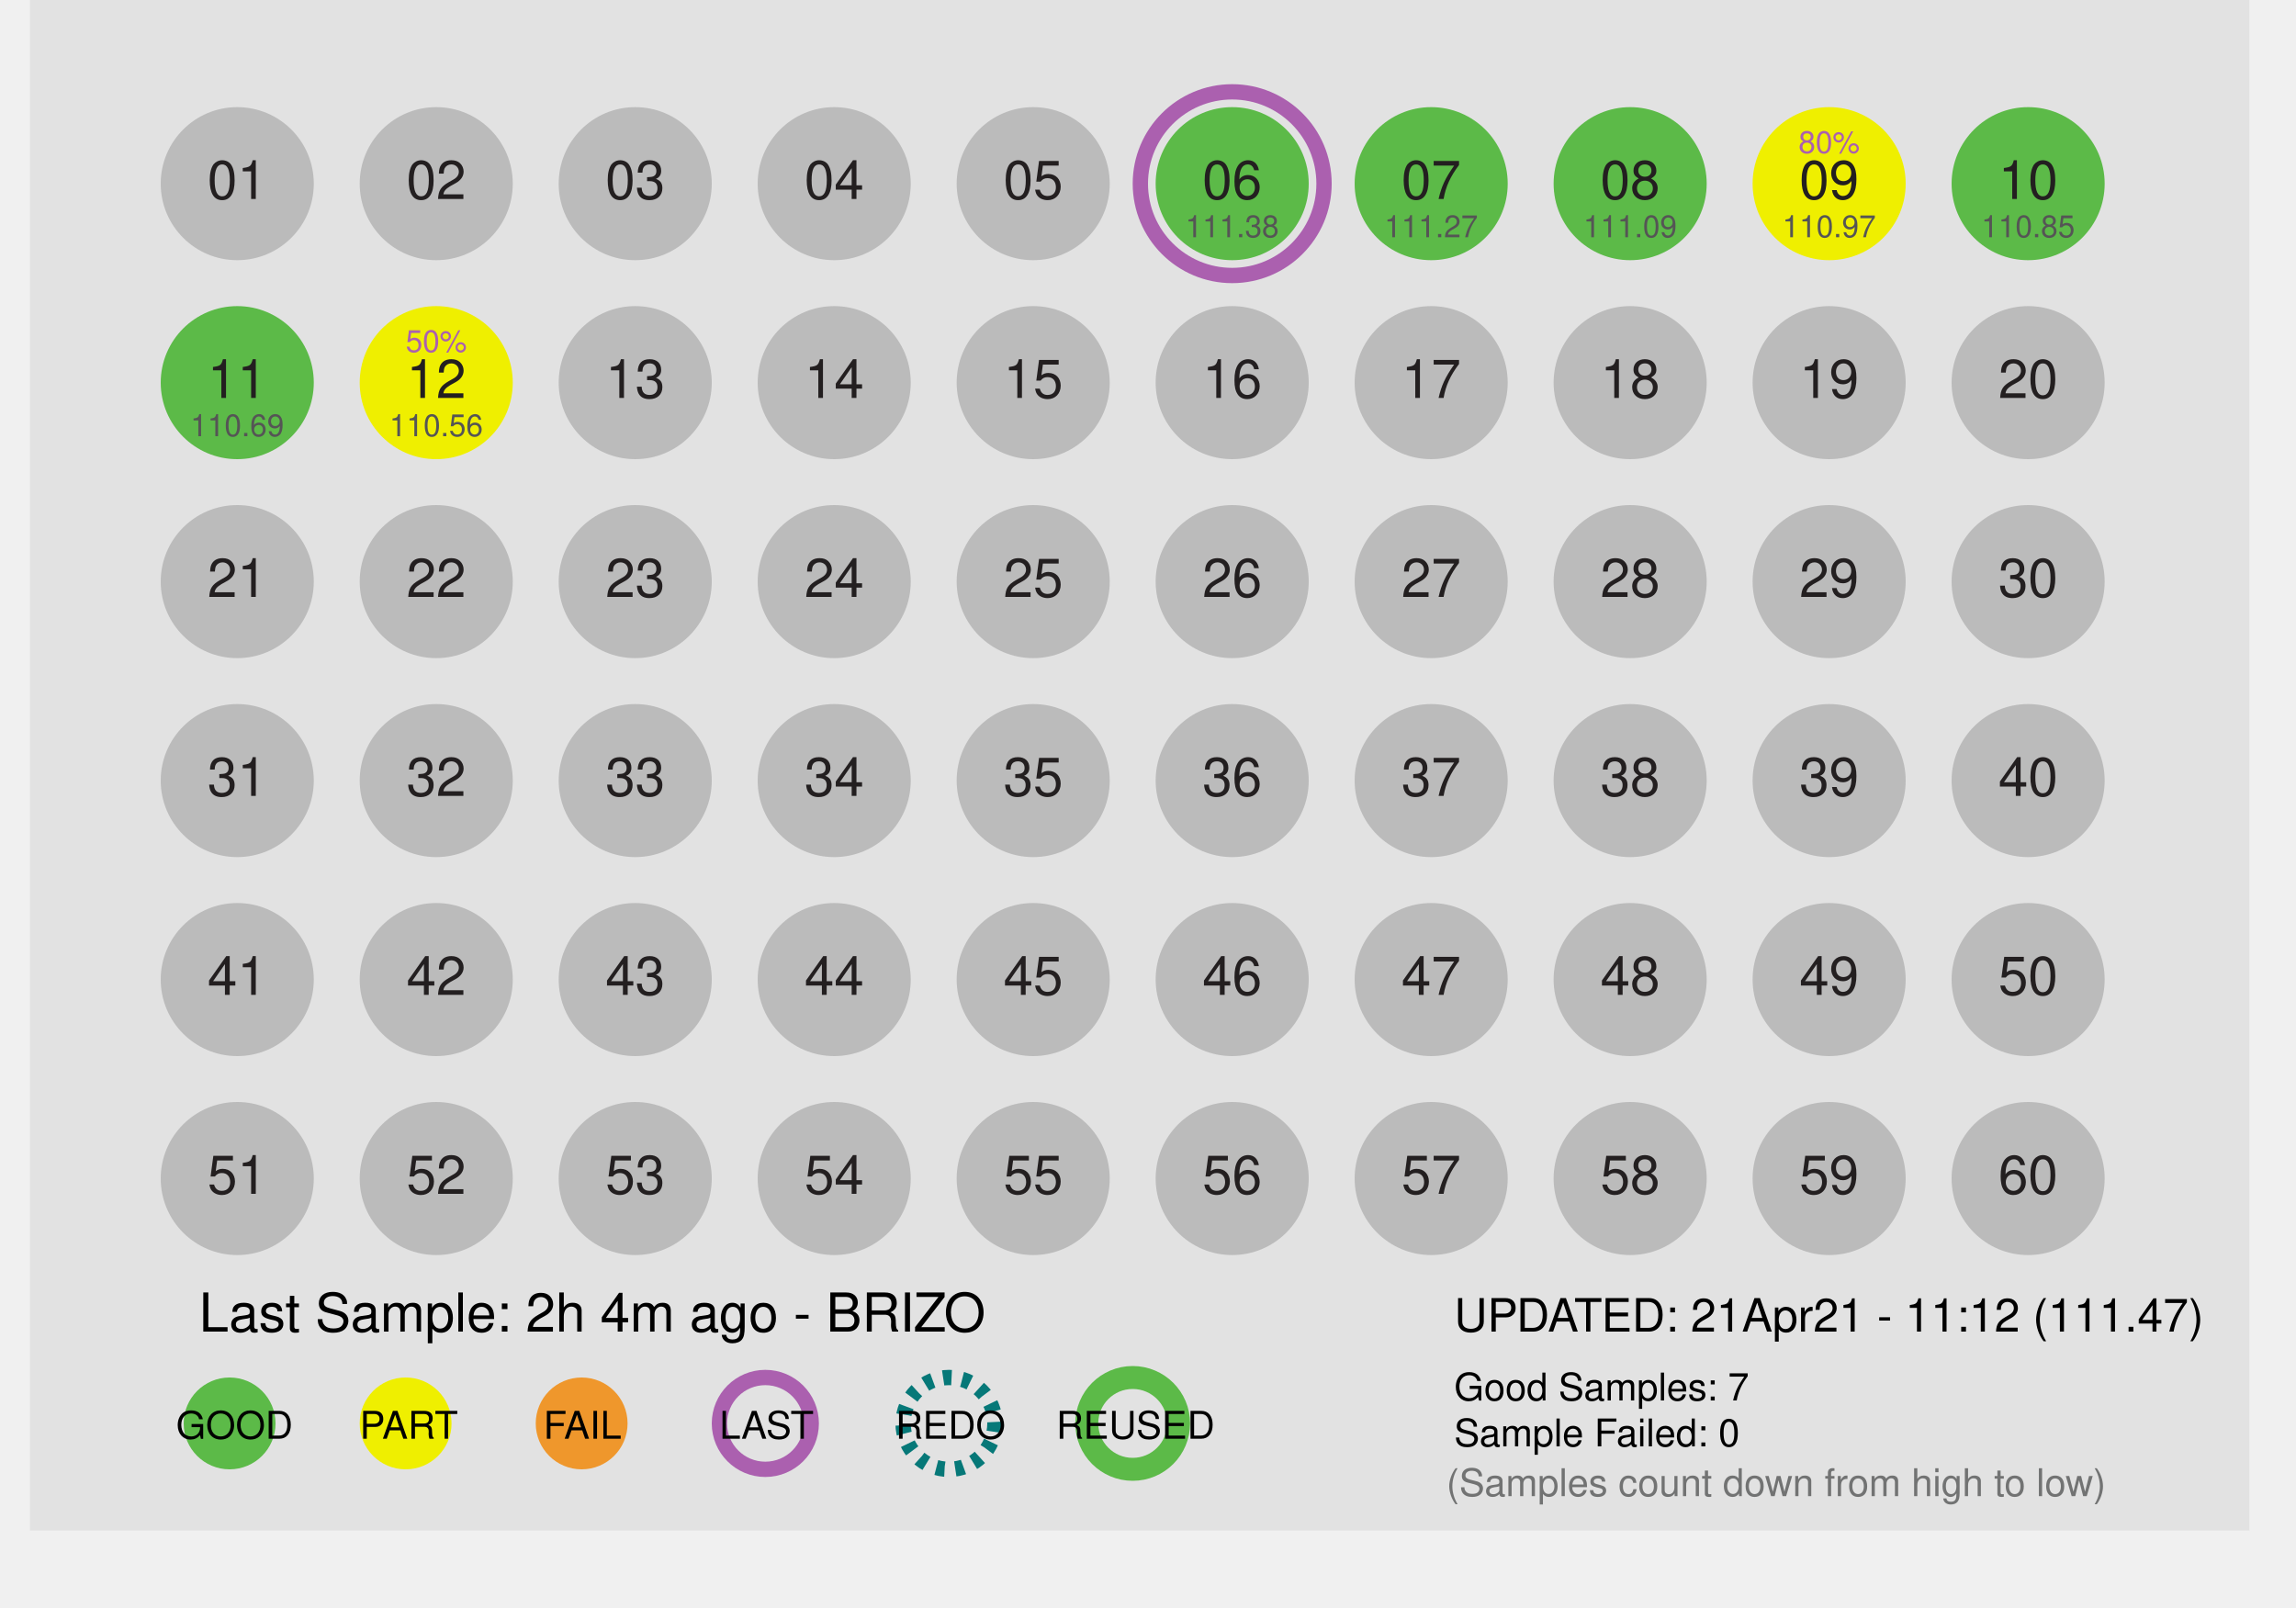
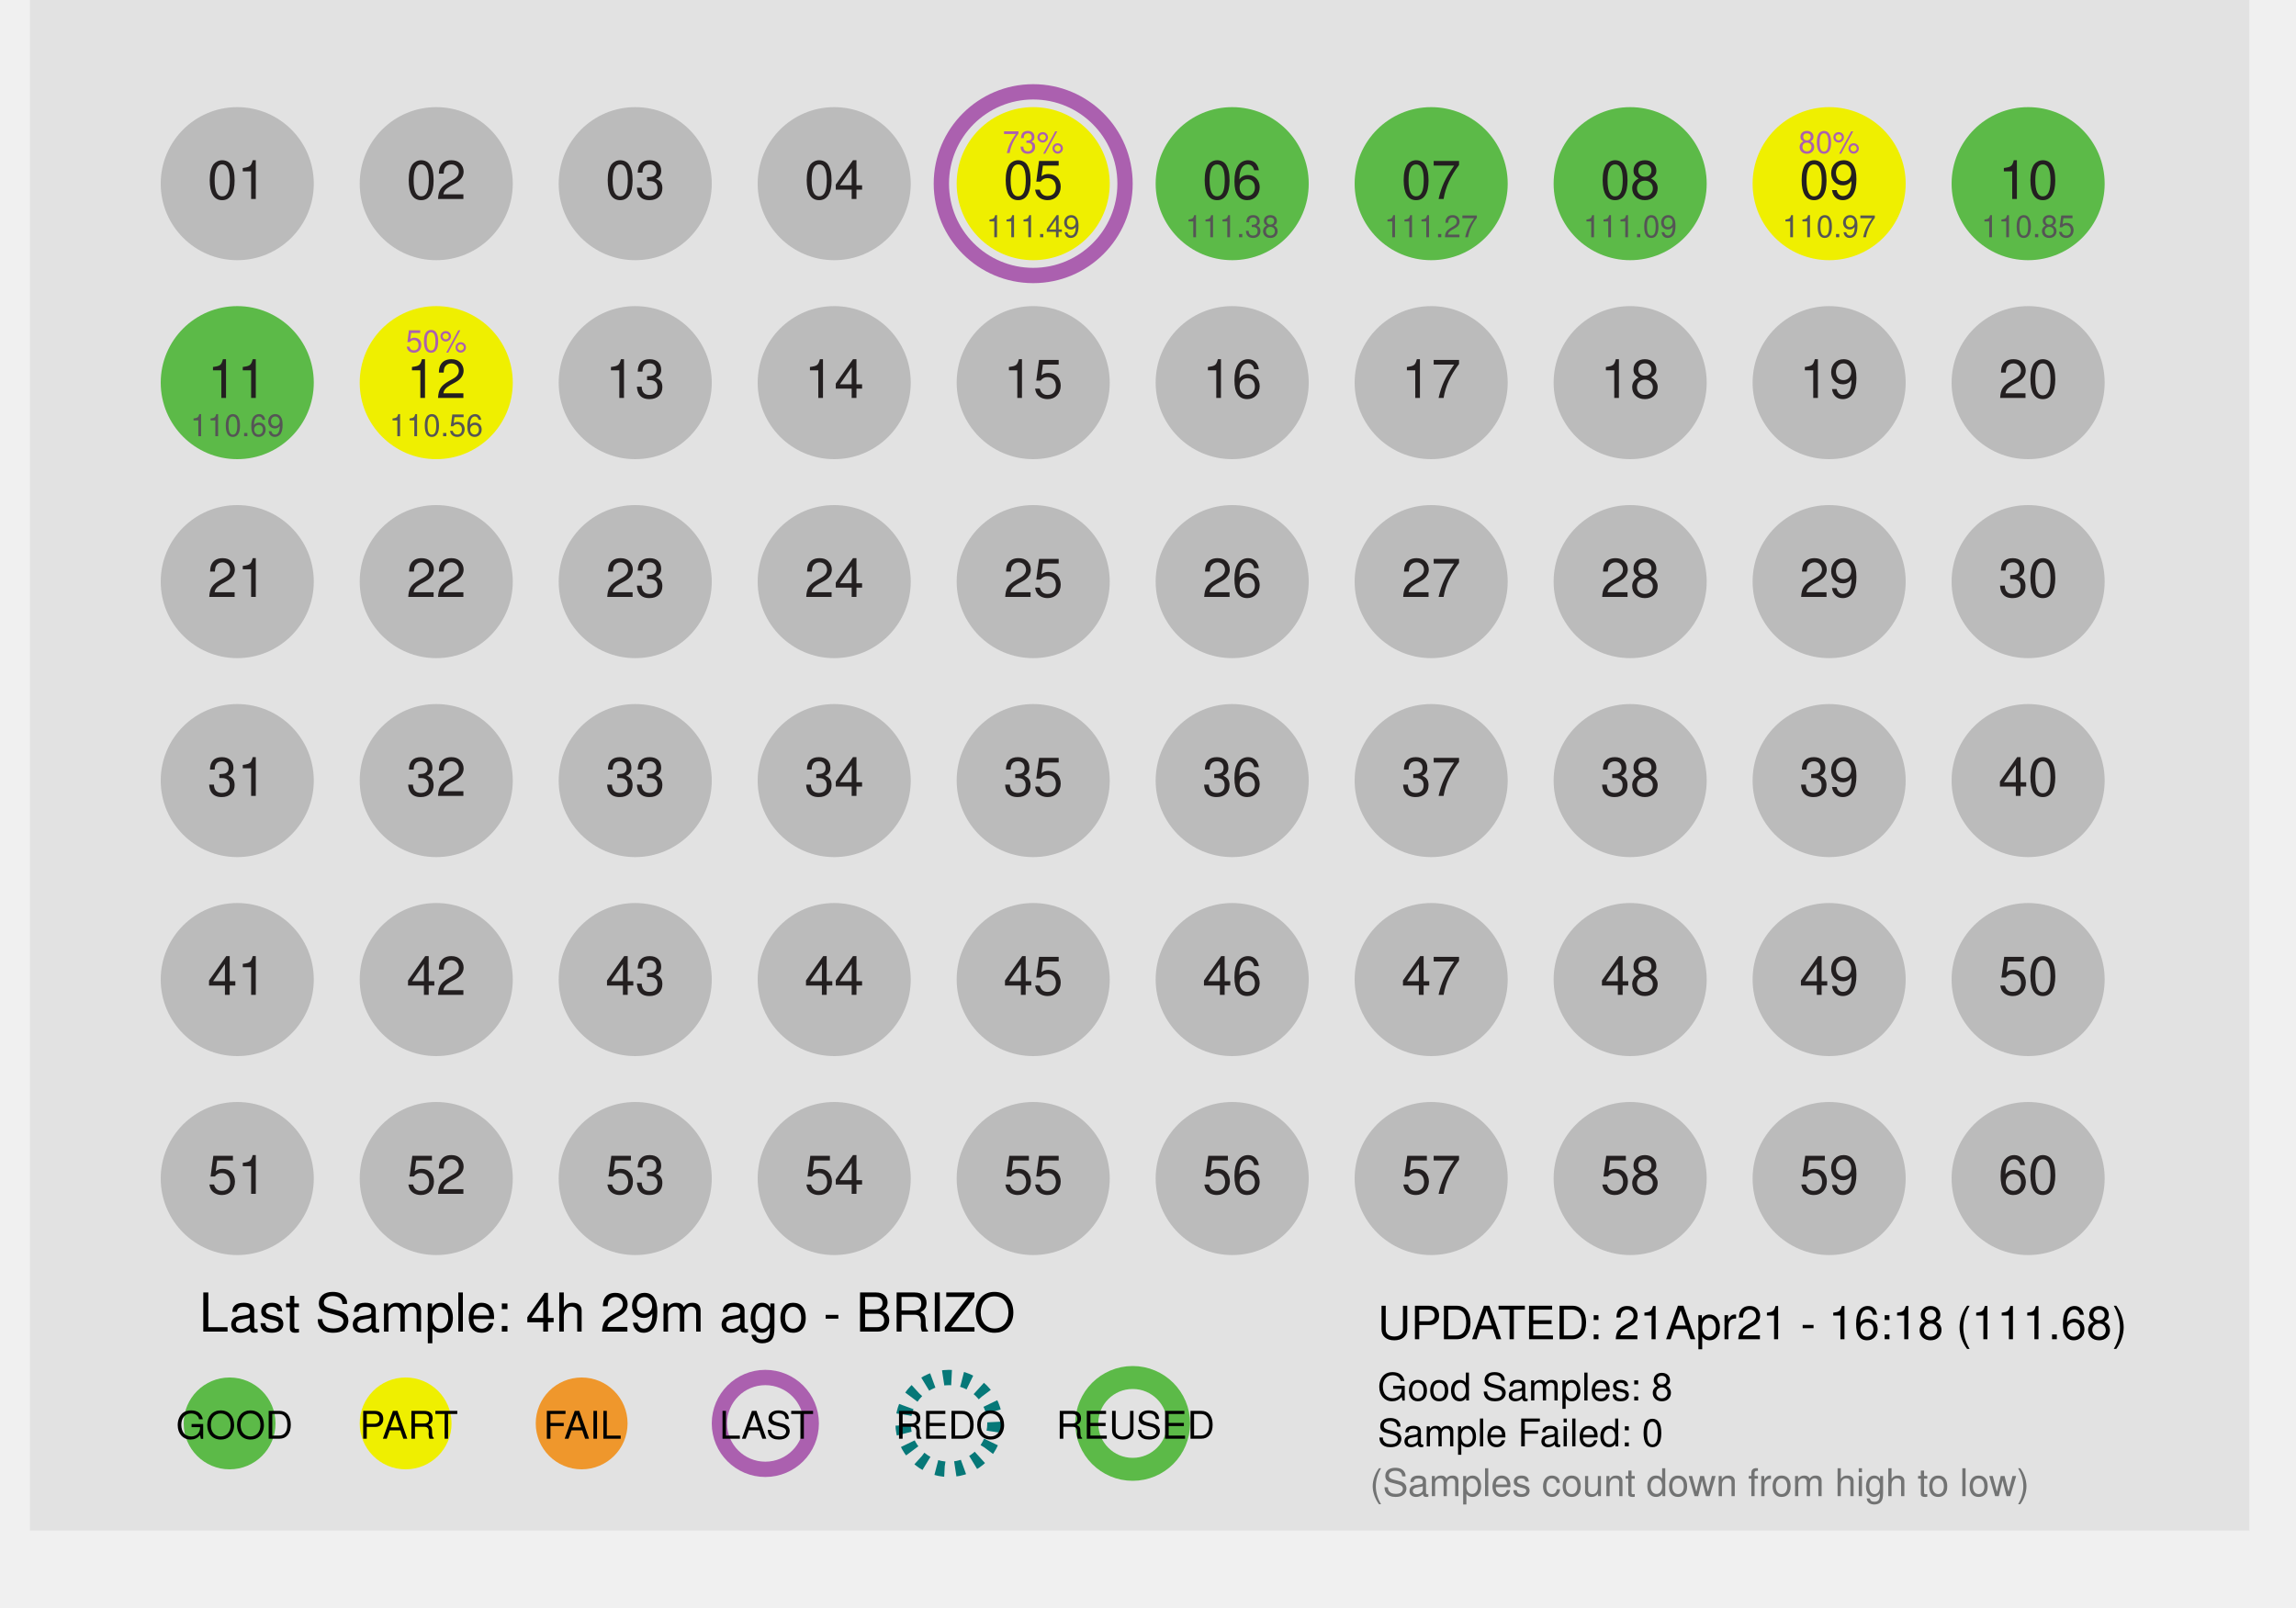
<svg xmlns="http://www.w3.org/2000/svg" id="Layer_1" data-name="Layer 1" x="0px" y="0px" viewBox="0 0 300 210" xml:space="preserve">
  <defs>
    <style>
 .st1 { fill: #dcddde; }
 .st2, .st3 { fill: #fff; }
 .st2 { stroke: #9b509f; }
 .st10, .st2, .st3 { stroke-miterlimit: 10; }
 .st10, .st2 { stroke-width: 2px; }
 .st3 { stroke: #231f20; }
 .st4 { fill: #ef972c; }
 .st5 { fill: #727373; }
 .st6 { fill: #5cba48; }
 .st7, .st8, .st9 { font-size: 7px; }
 .st7, .st8 { fill: #231f20; }
 .te5, .st7, .st9 { font-family: Helvetica; }
 .st8 { font-family: Helvetica-Bold, Helvetica; font-weight: 700; }
 .st9 { fill: #919396; }
 .st10 { fill: none; stroke: #fff; }

 .fill_gray { fill: #bbbbbb; }
 .fill_white { fill: #fff; }
 .stroke_purple { stroke: #ab60af; fill:none; stroke-width: 2px; }
 .stroke_black  { stroke: #000; fill:none; stroke-width: 2px; }
 .stroke_blue  { stroke: #067878; fill:none; stroke-width: 2px; stroke-dasharray:1.1 1.4;}
 .stroke_green  { stroke: #5cba48; fill:none; stroke-width: 3px;}
 .stroke_dash  { stroke-dasharray:1.1 1.4;}
 .stroke_2px { stroke-width: 2px; }
 .stroke_white { fill: none; stroke: #fff; }
 .stroke_none {stroke: none; fill:none};
 .stroke_darkGray { stroke: #231f20; fill: none; stroke-width: 2px;}
 .fill_orange { fill: #ef972c; }
 .fill_yellow { fill: #efef00; }
 .fill_lightgray { fill: #e2e2e2; }
 .thick_orange     { stroke-width:4px; fill:none; stroke: #ef972c; }
 .thick_yellow     { stroke-width:4px; fill:none; stroke: #f7ca0b; }
 .thick_gray       { stroke-width:4px; fill:none; stroke: #bbbbbb; }
 .thick_green      { stroke-width:4px; fill:none; stroke: #5cba48; }
 .fill_green { fill: #5cba48; }
 .font_size4 { font-size: 4px; }
 .font_size5 { font-size: 5px; }
 .font_size6 { font-size: 6px; }
 .font_size7 { font-size: 7px; }
 .font_size9 { font-size: 9px; }
 .fill_red {fill: #e24466; }
 .fill_purple {fill:#ab60af;}
 .fill_darkgray { fill: #555555; }
 .font_helv { font-family: Helvetica; }
 .font_helvBold { font-family: Helvetica-Bold, Helvetica; font-weight: 700; }
 .fill_lightergray { fill: #919396; }
    </style>
  </defs>
  <rect class="fill_lightgray" x="3.91" width="290" height="200" />
  <circle desc="c_big_01" class="stroke_none" cx="31" cy="24" r="12" />
  <circle desc="c_big_02" class="stroke_none" cx="57" cy="24" r="12" />
  <circle desc="c_big_03" class="stroke_none" cx="83" cy="24" r="12" />
  <circle desc="c_big_04" class="stroke_none" cx="109" cy="24" r="12" />
-   <circle desc="c_big_05" class="stroke_none" cx="135" cy="24" r="12" />
-   <circle desc="c_big_06" class="stroke_purple" cx="161" cy="24" r="12" />
+   <circle desc="c_big_05" class="stroke_purple" cx="135" cy="24" r="12" />
+   <circle desc="c_big_06" class="stroke_none" cx="161" cy="24" r="12" />
  <circle desc="c_big_07" class="stroke_none" cx="187" cy="24" r="12" />
  <circle desc="c_big_08" class="stroke_none" cx="213" cy="24" r="12" />
  <circle desc="c_big_09" class="stroke_none" cx="239" cy="24" r="12" />
  <circle desc="c_big_10" class="stroke_none" cx="265" cy="24" r="12" />
  <circle desc="c_big_11" class="stroke_none" cx="31" cy="50" r="12" />
  <circle desc="c_big_12" class="stroke_none" cx="57" cy="50" r="12" />
  <circle desc="c_big_13" class="stroke_none" cx="83" cy="50" r="12" />
  <circle desc="c_big_14" class="stroke_none" cx="109" cy="50" r="12" />
  <circle desc="c_big_15" class="stroke_none" cx="135" cy="50" r="12" />
  <circle desc="c_big_16" class="stroke_none" cx="161" cy="50" r="12" />
  <circle desc="c_big_17" class="stroke_none" cx="187" cy="50" r="12" />
  <circle desc="c_big_18" class="stroke_none" cx="213" cy="50" r="12" />
  <circle desc="c_big_19" class="stroke_none" cx="239" cy="50" r="12" />
  <circle desc="c_big_20" class="stroke_none" cx="265" cy="50" r="12" />
  <circle desc="c_big_21" class="stroke_none" cx="31" cy="76" r="12" />
  <circle desc="c_big_22" class="stroke_none" cx="57" cy="76" r="12" />
  <circle desc="c_big_23" class="stroke_none" cx="83" cy="76" r="12" />
  <circle desc="c_big_24" class="stroke_none" cx="109" cy="76" r="12" />
  <circle desc="c_big_25" class="stroke_none" cx="135" cy="76" r="12" />
  <circle desc="c_big_26" class="stroke_none" cx="161" cy="76" r="12" />
  <circle desc="c_big_27" class="stroke_none" cx="187" cy="76" r="12" />
  <circle desc="c_big_28" class="stroke_none" cx="213" cy="76" r="12" />
  <circle desc="c_big_29" class="stroke_none" cx="239" cy="76" r="12" />
  <circle desc="c_big_30" class="stroke_none" cx="265" cy="76" r="12" />
  <circle desc="c_big_31" class="stroke_none" cx="31" cy="102" r="12" />
  <circle desc="c_big_32" class="stroke_none" cx="57" cy="102" r="12" />
  <circle desc="c_big_33" class="stroke_none" cx="83" cy="102" r="12" />
  <circle desc="c_big_34" class="stroke_none" cx="109" cy="102" r="12" />
  <circle desc="c_big_35" class="stroke_none" cx="135" cy="102" r="12" />
  <circle desc="c_big_36" class="stroke_none" cx="161" cy="102" r="12" />
  <circle desc="c_big_37" class="stroke_none" cx="187" cy="102" r="12" />
  <circle desc="c_big_38" class="stroke_none" cx="213" cy="102" r="12" />
  <circle desc="c_big_39" class="stroke_none" cx="239" cy="102" r="12" />
  <circle desc="c_big_40" class="stroke_none" cx="265" cy="102" r="12" />
  <circle desc="c_big_41" class="stroke_none" cx="31" cy="128" r="12" />
  <circle desc="c_big_42" class="stroke_none" cx="57" cy="128" r="12" />
  <circle desc="c_big_43" class="stroke_none" cx="83" cy="128" r="12" />
  <circle desc="c_big_44" class="stroke_none" cx="109" cy="128" r="12" />
  <circle desc="c_big_45" class="stroke_none" cx="135" cy="128" r="12" />
  <circle desc="c_big_46" class="stroke_none" cx="161" cy="128" r="12" />
  <circle desc="c_big_47" class="stroke_none" cx="187" cy="128" r="12" />
  <circle desc="c_big_48" class="stroke_none" cx="213" cy="128" r="12" />
  <circle desc="c_big_49" class="stroke_none" cx="239" cy="128" r="12" />
  <circle desc="c_big_50" class="stroke_none" cx="265" cy="128" r="12" />
  <circle desc="c_big_51" class="stroke_none" cx="31" cy="154" r="12" />
  <circle desc="c_big_52" class="stroke_none" cx="57" cy="154" r="12" />
  <circle desc="c_big_53" class="stroke_none" cx="83" cy="154" r="12" />
  <circle desc="c_big_54" class="stroke_none" cx="109" cy="154" r="12" />
  <circle desc="c_big_55" class="stroke_none" cx="135" cy="154" r="12" />
  <circle desc="c_big_56" class="stroke_none" cx="161" cy="154" r="12" />
  <circle desc="c_big_57" class="stroke_none" cx="187" cy="154" r="12" />
  <circle desc="c_big_58" class="stroke_none" cx="213" cy="154" r="12" />
  <circle desc="c_big_59" class="stroke_none" cx="239" cy="154" r="12" />
  <circle desc="c_big_60" class="stroke_none" cx="265" cy="154" r="12" />
  <circle desc="c_small_01" class="fill_gray" cx="31" cy="24" r="10" />
  <circle desc="c_small_02" class="fill_gray" cx="57" cy="24" r="10" />
  <circle desc="c_small_03" class="fill_gray" cx="83" cy="24" r="10" />
  <circle desc="c_small_04" class="fill_gray" cx="109" cy="24" r="10" />
-   <circle desc="c_small_05" class="fill_gray" cx="135" cy="24" r="10" />
+   <circle desc="c_small_05" class="fill_yellow" cx="135" cy="24" r="10" />
  <circle desc="c_small_06" class="fill_green" cx="161" cy="24" r="10" />
  <circle desc="c_small_07" class="fill_green" cx="187" cy="24" r="10" />
  <circle desc="c_small_08" class="fill_green" cx="213" cy="24" r="10" />
  <circle desc="c_small_09" class="fill_yellow" cx="239" cy="24" r="10" />
  <circle desc="c_small_10" class="fill_green" cx="265" cy="24" r="10" />
  <circle desc="c_small_11" class="fill_green" cx="31" cy="50" r="10" />
  <circle desc="c_small_12" class="fill_yellow" cx="57" cy="50" r="10" />
  <circle desc="c_small_13" class="fill_gray" cx="83" cy="50" r="10" />
  <circle desc="c_small_14" class="fill_gray" cx="109" cy="50" r="10" />
  <circle desc="c_small_15" class="fill_gray" cx="135" cy="50" r="10" />
  <circle desc="c_small_16" class="fill_gray" cx="161" cy="50" r="10" />
  <circle desc="c_small_17" class="fill_gray" cx="187" cy="50" r="10" />
  <circle desc="c_small_18" class="fill_gray" cx="213" cy="50" r="10" />
  <circle desc="c_small_19" class="fill_gray" cx="239" cy="50" r="10" />
  <circle desc="c_small_20" class="fill_gray" cx="265" cy="50" r="10" />
  <circle desc="c_small_21" class="fill_gray" cx="31" cy="76" r="10" />
  <circle desc="c_small_22" class="fill_gray" cx="57" cy="76" r="10" />
  <circle desc="c_small_23" class="fill_gray" cx="83" cy="76" r="10" />
  <circle desc="c_small_24" class="fill_gray" cx="109" cy="76" r="10" />
  <circle desc="c_small_25" class="fill_gray" cx="135" cy="76" r="10" />
  <circle desc="c_small_26" class="fill_gray" cx="161" cy="76" r="10" />
  <circle desc="c_small_27" class="fill_gray" cx="187" cy="76" r="10" />
  <circle desc="c_small_28" class="fill_gray" cx="213" cy="76" r="10" />
  <circle desc="c_small_29" class="fill_gray" cx="239" cy="76" r="10" />
  <circle desc="c_small_30" class="fill_gray" cx="265" cy="76" r="10" />
  <circle desc="c_small_31" class="fill_gray" cx="31" cy="102" r="10" />
  <circle desc="c_small_32" class="fill_gray" cx="57" cy="102" r="10" />
  <circle desc="c_small_33" class="fill_gray" cx="83" cy="102" r="10" />
  <circle desc="c_small_34" class="fill_gray" cx="109" cy="102" r="10" />
  <circle desc="c_small_35" class="fill_gray" cx="135" cy="102" r="10" />
  <circle desc="c_small_36" class="fill_gray" cx="161" cy="102" r="10" />
  <circle desc="c_small_37" class="fill_gray" cx="187" cy="102" r="10" />
  <circle desc="c_small_38" class="fill_gray" cx="213" cy="102" r="10" />
  <circle desc="c_small_39" class="fill_gray" cx="239" cy="102" r="10" />
  <circle desc="c_small_40" class="fill_gray" cx="265" cy="102" r="10" />
  <circle desc="c_small_41" class="fill_gray" cx="31" cy="128" r="10" />
  <circle desc="c_small_42" class="fill_gray" cx="57" cy="128" r="10" />
  <circle desc="c_small_43" class="fill_gray" cx="83" cy="128" r="10" />
  <circle desc="c_small_44" class="fill_gray" cx="109" cy="128" r="10" />
  <circle desc="c_small_45" class="fill_gray" cx="135" cy="128" r="10" />
  <circle desc="c_small_46" class="fill_gray" cx="161" cy="128" r="10" />
  <circle desc="c_small_47" class="fill_gray" cx="187" cy="128" r="10" />
  <circle desc="c_small_48" class="fill_gray" cx="213" cy="128" r="10" />
  <circle desc="c_small_49" class="fill_gray" cx="239" cy="128" r="10" />
  <circle desc="c_small_50" class="fill_gray" cx="265" cy="128" r="10" />
  <circle desc="c_small_51" class="fill_gray" cx="31" cy="154" r="10" />
  <circle desc="c_small_52" class="fill_gray" cx="57" cy="154" r="10" />
  <circle desc="c_small_53" class="fill_gray" cx="83" cy="154" r="10" />
  <circle desc="c_small_54" class="fill_gray" cx="109" cy="154" r="10" />
  <circle desc="c_small_55" class="fill_gray" cx="135" cy="154" r="10" />
  <circle desc="c_small_56" class="fill_gray" cx="161" cy="154" r="10" />
  <circle desc="c_small_57" class="fill_gray" cx="187" cy="154" r="10" />
  <circle desc="c_small_58" class="fill_gray" cx="213" cy="154" r="10" />
  <circle desc="c_small_59" class="fill_gray" cx="239" cy="154" r="10" />
  <circle desc="c_small_60" class="fill_gray" cx="265" cy="154" r="10" />
  <text desc="t_label_01" class="st7" text-anchor="middle" transform="translate(31 26)">01</text>
  <text desc="t_label_02" class="st7" text-anchor="middle" transform="translate(57 26)">02</text>
  <text desc="t_label_03" class="st7" text-anchor="middle" transform="translate(83 26)">03</text>
  <text desc="t_label_04" class="st7" text-anchor="middle" transform="translate(109 26)">04</text>
  <text desc="t_label_05" class="st7" text-anchor="middle" transform="translate(135 26)">05</text>
  <text desc="t_label_06" class="st7" text-anchor="middle" transform="translate(161 26)">06</text>
  <text desc="t_label_07" class="st7" text-anchor="middle" transform="translate(187 26)">07</text>
  <text desc="t_label_08" class="st7" text-anchor="middle" transform="translate(213 26)">08</text>
  <text desc="t_label_09" class="st7" text-anchor="middle" transform="translate(239 26)">09</text>
  <text desc="t_label_10" class="st7" text-anchor="middle" transform="translate(265 26)">10</text>
  <text desc="t_label_11" class="st7" text-anchor="middle" transform="translate(31 52)">11</text>
  <text desc="t_label_12" class="st7" text-anchor="middle" transform="translate(57 52)">12</text>
  <text desc="t_label_13" class="st7" text-anchor="middle" transform="translate(83 52)">13</text>
  <text desc="t_label_14" class="st7" text-anchor="middle" transform="translate(109 52)">14</text>
  <text desc="t_label_15" class="st7" text-anchor="middle" transform="translate(135 52)">15</text>
  <text desc="t_label_16" class="st7" text-anchor="middle" transform="translate(161 52)">16</text>
  <text desc="t_label_17" class="st7" text-anchor="middle" transform="translate(187 52)">17</text>
  <text desc="t_label_18" class="st7" text-anchor="middle" transform="translate(213 52)">18</text>
  <text desc="t_label_19" class="st7" text-anchor="middle" transform="translate(239 52)">19</text>
  <text desc="t_label_20" class="st7" text-anchor="middle" transform="translate(265 52)">20</text>
  <text desc="t_label_21" class="st7" text-anchor="middle" transform="translate(31 78)">21</text>
  <text desc="t_label_22" class="st7" text-anchor="middle" transform="translate(57 78)">22</text>
  <text desc="t_label_23" class="st7" text-anchor="middle" transform="translate(83 78)">23</text>
  <text desc="t_label_24" class="st7" text-anchor="middle" transform="translate(109 78)">24</text>
  <text desc="t_label_25" class="st7" text-anchor="middle" transform="translate(135 78)">25</text>
  <text desc="t_label_26" class="st7" text-anchor="middle" transform="translate(161 78)">26</text>
  <text desc="t_label_27" class="st7" text-anchor="middle" transform="translate(187 78)">27</text>
  <text desc="t_label_28" class="st7" text-anchor="middle" transform="translate(213 78)">28</text>
  <text desc="t_label_29" class="st7" text-anchor="middle" transform="translate(239 78)">29</text>
  <text desc="t_label_30" class="st7" text-anchor="middle" transform="translate(265 78)">30</text>
  <text desc="t_label_31" class="st7" text-anchor="middle" transform="translate(31 104)">31</text>
  <text desc="t_label_32" class="st7" text-anchor="middle" transform="translate(57 104)">32</text>
  <text desc="t_label_33" class="st7" text-anchor="middle" transform="translate(83 104)">33</text>
  <text desc="t_label_34" class="st7" text-anchor="middle" transform="translate(109 104)">34</text>
  <text desc="t_label_35" class="st7" text-anchor="middle" transform="translate(135 104)">35</text>
  <text desc="t_label_36" class="st7" text-anchor="middle" transform="translate(161 104)">36</text>
  <text desc="t_label_37" class="st7" text-anchor="middle" transform="translate(187 104)">37</text>
  <text desc="t_label_38" class="st7" text-anchor="middle" transform="translate(213 104)">38</text>
  <text desc="t_label_39" class="st7" text-anchor="middle" transform="translate(239 104)">39</text>
  <text desc="t_label_40" class="st7" text-anchor="middle" transform="translate(265 104)">40</text>
  <text desc="t_label_41" class="st7" text-anchor="middle" transform="translate(31 130)">41</text>
  <text desc="t_label_42" class="st7" text-anchor="middle" transform="translate(57 130)">42</text>
  <text desc="t_label_43" class="st7" text-anchor="middle" transform="translate(83 130)">43</text>
  <text desc="t_label_44" class="st7" text-anchor="middle" transform="translate(109 130)">44</text>
  <text desc="t_label_45" class="st7" text-anchor="middle" transform="translate(135 130)">45</text>
  <text desc="t_label_46" class="st7" text-anchor="middle" transform="translate(161 130)">46</text>
  <text desc="t_label_47" class="st7" text-anchor="middle" transform="translate(187 130)">47</text>
  <text desc="t_label_48" class="st7" text-anchor="middle" transform="translate(213 130)">48</text>
  <text desc="t_label_49" class="st7" text-anchor="middle" transform="translate(239 130)">49</text>
  <text desc="t_label_50" class="st7" text-anchor="middle" transform="translate(265 130)">50</text>
  <text desc="t_label_51" class="st7" text-anchor="middle" transform="translate(31 156)">51</text>
  <text desc="t_label_52" class="st7" text-anchor="middle" transform="translate(57 156)">52</text>
  <text desc="t_label_53" class="st7" text-anchor="middle" transform="translate(83 156)">53</text>
  <text desc="t_label_54" class="st7" text-anchor="middle" transform="translate(109 156)">54</text>
  <text desc="t_label_55" class="st7" text-anchor="middle" transform="translate(135 156)">55</text>
  <text desc="t_label_56" class="st7" text-anchor="middle" transform="translate(161 156)">56</text>
  <text desc="t_label_57" class="st7" text-anchor="middle" transform="translate(187 156)">57</text>
  <text desc="t_label_58" class="st7" text-anchor="middle" transform="translate(213 156)">58</text>
  <text desc="t_label_59" class="st7" text-anchor="middle" transform="translate(239 156)">59</text>
  <text desc="t_label_60" class="st7" text-anchor="middle" transform="translate(265 156)">60</text>
  <text desc="pct_label_01" text-anchor="middle" class="te5 font_size4 fill_purple" transform="translate(31 20)" />
  <text desc="pct_label_02" text-anchor="middle" class="te5 font_size4 fill_purple" transform="translate(57 20)" />
  <text desc="pct_label_03" text-anchor="middle" class="te5 font_size4 fill_purple" transform="translate(83 20)" />
  <text desc="pct_label_04" text-anchor="middle" class="te5 font_size4 fill_purple" transform="translate(109 20)" />
-   <text desc="pct_label_05" text-anchor="middle" class="te5 font_size4 fill_purple" transform="translate(135 20)" />
+   <text desc="pct_label_05" text-anchor="middle" class="te5 font_size4 fill_purple" transform="translate(135 20)">73%</text>
  <text desc="pct_label_06" text-anchor="middle" class="te5 font_size4 fill_purple" transform="translate(161 20)" />
  <text desc="pct_label_07" text-anchor="middle" class="te5 font_size4 fill_purple" transform="translate(187 20)" />
  <text desc="pct_label_08" text-anchor="middle" class="te5 font_size4 fill_purple" transform="translate(213 20)" />
  <text desc="pct_label_09" text-anchor="middle" class="te5 font_size4 fill_purple" transform="translate(239 20)">80%</text>
  <text desc="pct_label_10" text-anchor="middle" class="te5 font_size4 fill_purple" transform="translate(265 20)" />
  <text desc="pct_label_11" text-anchor="middle" class="te5 font_size4 fill_purple" transform="translate(31 46)" />
  <text desc="pct_label_12" text-anchor="middle" class="te5 font_size4 fill_purple" transform="translate(57 46)">50%</text>
  <text desc="pct_label_13" text-anchor="middle" class="te5 font_size4 fill_purple" transform="translate(83 46)" />
  <text desc="pct_label_14" text-anchor="middle" class="te5 font_size4 fill_purple" transform="translate(109 46)" />
  <text desc="pct_label_15" text-anchor="middle" class="te5 font_size4 fill_purple" transform="translate(135 46)" />
  <text desc="pct_label_16" text-anchor="middle" class="te5 font_size4 fill_purple" transform="translate(161 46)" />
  <text desc="pct_label_17" text-anchor="middle" class="te5 font_size4 fill_purple" transform="translate(187 46)" />
  <text desc="pct_label_18" text-anchor="middle" class="te5 font_size4 fill_purple" transform="translate(213 46)" />
  <text desc="pct_label_19" text-anchor="middle" class="te5 font_size4 fill_purple" transform="translate(239 46)" />
  <text desc="pct_label_20" text-anchor="middle" class="te5 font_size4 fill_purple" transform="translate(265 46)" />
  <text desc="pct_label_21" text-anchor="middle" class="te5 font_size4 fill_purple" transform="translate(31 72)" />
  <text desc="pct_label_22" text-anchor="middle" class="te5 font_size4 fill_purple" transform="translate(57 72)" />
  <text desc="pct_label_23" text-anchor="middle" class="te5 font_size4 fill_purple" transform="translate(83 72)" />
  <text desc="pct_label_24" text-anchor="middle" class="te5 font_size4 fill_purple" transform="translate(109 72)" />
  <text desc="pct_label_25" text-anchor="middle" class="te5 font_size4 fill_purple" transform="translate(135 72)" />
  <text desc="pct_label_26" text-anchor="middle" class="te5 font_size4 fill_purple" transform="translate(161 72)" />
  <text desc="pct_label_27" text-anchor="middle" class="te5 font_size4 fill_purple" transform="translate(187 72)" />
  <text desc="pct_label_28" text-anchor="middle" class="te5 font_size4 fill_purple" transform="translate(213 72)" />
  <text desc="pct_label_29" text-anchor="middle" class="te5 font_size4 fill_purple" transform="translate(239 72)" />
  <text desc="pct_label_30" text-anchor="middle" class="te5 font_size4 fill_purple" transform="translate(265 72)" />
  <text desc="pct_label_31" text-anchor="middle" class="te5 font_size4 fill_purple" transform="translate(31 98)" />
  <text desc="pct_label_32" text-anchor="middle" class="te5 font_size4 fill_purple" transform="translate(57 98)" />
  <text desc="pct_label_33" text-anchor="middle" class="te5 font_size4 fill_purple" transform="translate(83 98)" />
  <text desc="pct_label_34" text-anchor="middle" class="te5 font_size4 fill_purple" transform="translate(109 98)" />
  <text desc="pct_label_35" text-anchor="middle" class="te5 font_size4 fill_purple" transform="translate(135 98)" />
  <text desc="pct_label_36" text-anchor="middle" class="te5 font_size4 fill_purple" transform="translate(161 98)" />
  <text desc="pct_label_37" text-anchor="middle" class="te5 font_size4 fill_purple" transform="translate(187 98)" />
  <text desc="pct_label_38" text-anchor="middle" class="te5 font_size4 fill_purple" transform="translate(213 98)" />
  <text desc="pct_label_39" text-anchor="middle" class="te5 font_size4 fill_purple" transform="translate(239 98)" />
  <text desc="pct_label_40" text-anchor="middle" class="te5 font_size4 fill_purple" transform="translate(265 98)" />
  <text desc="pct_label_41" text-anchor="middle" class="te5 font_size4 fill_purple" transform="translate(31 124)" />
  <text desc="pct_label_42" text-anchor="middle" class="te5 font_size4 fill_purple" transform="translate(57 124)" />
  <text desc="pct_label_43" text-anchor="middle" class="te5 font_size4 fill_purple" transform="translate(83 124)" />
  <text desc="pct_label_44" text-anchor="middle" class="te5 font_size4 fill_purple" transform="translate(109 124)" />
  <text desc="pct_label_45" text-anchor="middle" class="te5 font_size4 fill_purple" transform="translate(135 124)" />
  <text desc="pct_label_46" text-anchor="middle" class="te5 font_size4 fill_purple" transform="translate(161 124)" />
  <text desc="pct_label_47" text-anchor="middle" class="te5 font_size4 fill_purple" transform="translate(187 124)" />
  <text desc="pct_label_48" text-anchor="middle" class="te5 font_size4 fill_purple" transform="translate(213 124)" />
  <text desc="pct_label_49" text-anchor="middle" class="te5 font_size4 fill_purple" transform="translate(239 124)" />
  <text desc="pct_label_50" text-anchor="middle" class="te5 font_size4 fill_purple" transform="translate(265 124)" />
  <text desc="pct_label_51" text-anchor="middle" class="te5 font_size4 fill_purple" transform="translate(31 150)" />
  <text desc="pct_label_52" text-anchor="middle" class="te5 font_size4 fill_purple" transform="translate(57 150)" />
  <text desc="pct_label_53" text-anchor="middle" class="te5 font_size4 fill_purple" transform="translate(83 150)" />
  <text desc="pct_label_54" text-anchor="middle" class="te5 font_size4 fill_purple" transform="translate(109 150)" />
  <text desc="pct_label_55" text-anchor="middle" class="te5 font_size4 fill_purple" transform="translate(135 150)" />
  <text desc="pct_label_56" text-anchor="middle" class="te5 font_size4 fill_purple" transform="translate(161 150)" />
  <text desc="pct_label_57" text-anchor="middle" class="te5 font_size4 fill_purple" transform="translate(187 150)" />
  <text desc="pct_label_58" text-anchor="middle" class="te5 font_size4 fill_purple" transform="translate(213 150)" />
  <text desc="pct_label_59" text-anchor="middle" class="te5 font_size4 fill_purple" transform="translate(239 150)" />
  <text desc="pct_label_60" text-anchor="middle" class="te5 font_size4 fill_purple" transform="translate(265 150)" />
  <text desc="time_label_01" text-anchor="middle" class="te5 font_size4 fill_darkgray" transform="translate(31 31)" />
  <text desc="time_label_02" text-anchor="middle" class="te5 font_size4 fill_darkgray" transform="translate(57 31)" />
  <text desc="time_label_03" text-anchor="middle" class="te5 font_size4 fill_darkgray" transform="translate(83 31)" />
  <text desc="time_label_04" text-anchor="middle" class="te5 font_size4 fill_darkgray" transform="translate(109 31)" />
-   <text desc="time_label_05" text-anchor="middle" class="te5 font_size4 fill_darkgray" transform="translate(135 31)" />
+   <text desc="time_label_05" text-anchor="middle" class="te5 font_size4 fill_darkgray" transform="translate(135 31)">111.49</text>
  <text desc="time_label_06" text-anchor="middle" class="te5 font_size4 fill_darkgray" transform="translate(161 31)">111.38</text>
  <text desc="time_label_07" text-anchor="middle" class="te5 font_size4 fill_darkgray" transform="translate(187 31)">111.27</text>
  <text desc="time_label_08" text-anchor="middle" class="te5 font_size4 fill_darkgray" transform="translate(213 31)">111.09</text>
  <text desc="time_label_09" text-anchor="middle" class="te5 font_size4 fill_darkgray" transform="translate(239 31)">110.97</text>
  <text desc="time_label_10" text-anchor="middle" class="te5 font_size4 fill_darkgray" transform="translate(265 31)">110.85</text>
  <text desc="time_label_11" text-anchor="middle" class="te5 font_size4 fill_darkgray" transform="translate(31 57)">110.69</text>
  <text desc="time_label_12" text-anchor="middle" class="te5 font_size4 fill_darkgray" transform="translate(57 57)">110.56</text>
  <text desc="time_label_13" text-anchor="middle" class="te5 font_size4 fill_darkgray" transform="translate(83 57)" />
  <text desc="time_label_14" text-anchor="middle" class="te5 font_size4 fill_darkgray" transform="translate(109 57)" />
  <text desc="time_label_15" text-anchor="middle" class="te5 font_size4 fill_darkgray" transform="translate(135 57)" />
  <text desc="time_label_16" text-anchor="middle" class="te5 font_size4 fill_darkgray" transform="translate(161 57)" />
  <text desc="time_label_17" text-anchor="middle" class="te5 font_size4 fill_darkgray" transform="translate(187 57)" />
  <text desc="time_label_18" text-anchor="middle" class="te5 font_size4 fill_darkgray" transform="translate(213 57)" />
  <text desc="time_label_19" text-anchor="middle" class="te5 font_size4 fill_darkgray" transform="translate(239 57)" />
  <text desc="time_label_20" text-anchor="middle" class="te5 font_size4 fill_darkgray" transform="translate(265 57)" />
  <text desc="time_label_21" text-anchor="middle" class="te5 font_size4 fill_darkgray" transform="translate(31 83)" />
  <text desc="time_label_22" text-anchor="middle" class="te5 font_size4 fill_darkgray" transform="translate(57 83)" />
  <text desc="time_label_23" text-anchor="middle" class="te5 font_size4 fill_darkgray" transform="translate(83 83)" />
  <text desc="time_label_24" text-anchor="middle" class="te5 font_size4 fill_darkgray" transform="translate(109 83)" />
  <text desc="time_label_25" text-anchor="middle" class="te5 font_size4 fill_darkgray" transform="translate(135 83)" />
  <text desc="time_label_26" text-anchor="middle" class="te5 font_size4 fill_darkgray" transform="translate(161 83)" />
  <text desc="time_label_27" text-anchor="middle" class="te5 font_size4 fill_darkgray" transform="translate(187 83)" />
  <text desc="time_label_28" text-anchor="middle" class="te5 font_size4 fill_darkgray" transform="translate(213 83)" />
  <text desc="time_label_29" text-anchor="middle" class="te5 font_size4 fill_darkgray" transform="translate(239 83)" />
  <text desc="time_label_30" text-anchor="middle" class="te5 font_size4 fill_darkgray" transform="translate(265 83)" />
  <text desc="time_label_31" text-anchor="middle" class="te5 font_size4 fill_darkgray" transform="translate(31 109)" />
  <text desc="time_label_32" text-anchor="middle" class="te5 font_size4 fill_darkgray" transform="translate(57 109)" />
  <text desc="time_label_33" text-anchor="middle" class="te5 font_size4 fill_darkgray" transform="translate(83 109)" />
  <text desc="time_label_34" text-anchor="middle" class="te5 font_size4 fill_darkgray" transform="translate(109 109)" />
  <text desc="time_label_35" text-anchor="middle" class="te5 font_size4 fill_darkgray" transform="translate(135 109)" />
  <text desc="time_label_36" text-anchor="middle" class="te5 font_size4 fill_darkgray" transform="translate(161 109)" />
  <text desc="time_label_37" text-anchor="middle" class="te5 font_size4 fill_darkgray" transform="translate(187 109)" />
  <text desc="time_label_38" text-anchor="middle" class="te5 font_size4 fill_darkgray" transform="translate(213 109)" />
  <text desc="time_label_39" text-anchor="middle" class="te5 font_size4 fill_darkgray" transform="translate(239 109)" />
  <text desc="time_label_40" text-anchor="middle" class="te5 font_size4 fill_darkgray" transform="translate(265 109)" />
  <text desc="time_label_41" text-anchor="middle" class="te5 font_size4 fill_darkgray" transform="translate(31 135)" />
  <text desc="time_label_42" text-anchor="middle" class="te5 font_size4 fill_darkgray" transform="translate(57 135)" />
  <text desc="time_label_43" text-anchor="middle" class="te5 font_size4 fill_darkgray" transform="translate(83 135)" />
  <text desc="time_label_44" text-anchor="middle" class="te5 font_size4 fill_darkgray" transform="translate(109 135)" />
  <text desc="time_label_45" text-anchor="middle" class="te5 font_size4 fill_darkgray" transform="translate(135 135)" />
  <text desc="time_label_46" text-anchor="middle" class="te5 font_size4 fill_darkgray" transform="translate(161 135)" />
  <text desc="time_label_47" text-anchor="middle" class="te5 font_size4 fill_darkgray" transform="translate(187 135)" />
  <text desc="time_label_48" text-anchor="middle" class="te5 font_size4 fill_darkgray" transform="translate(213 135)" />
  <text desc="time_label_49" text-anchor="middle" class="te5 font_size4 fill_darkgray" transform="translate(239 135)" />
  <text desc="time_label_50" text-anchor="middle" class="te5 font_size4 fill_darkgray" transform="translate(265 135)" />
  <text desc="time_label_51" text-anchor="middle" class="te5 font_size4 fill_darkgray" transform="translate(31 161)" />
  <text desc="time_label_52" text-anchor="middle" class="te5 font_size4 fill_darkgray" transform="translate(57 161)" />
  <text desc="time_label_53" text-anchor="middle" class="te5 font_size4 fill_darkgray" transform="translate(83 161)" />
  <text desc="time_label_54" text-anchor="middle" class="te5 font_size4 fill_darkgray" transform="translate(109 161)" />
  <text desc="time_label_55" text-anchor="middle" class="te5 font_size4 fill_darkgray" transform="translate(135 161)" />
  <text desc="time_label_56" text-anchor="middle" class="te5 font_size4 fill_darkgray" transform="translate(161 161)" />
  <text desc="time_label_57" text-anchor="middle" class="te5 font_size4 fill_darkgray" transform="translate(187 161)" />
  <text desc="time_label_58" text-anchor="middle" class="te5 font_size4 fill_darkgray" transform="translate(213 161)" />
  <text desc="time_label_59" text-anchor="middle" class="te5 font_size4 fill_darkgray" transform="translate(239 161)" />
  <text desc="time_label_60" text-anchor="middle" class="te5 font_size4 fill_darkgray" transform="translate(265 161)" />
-   <text class="font_helv font_size7" transform="translate(26 174)">Last Sample: 2h 4m ago - BRIZO</text>
-   <text class="font_helv font_size6" transform="translate(190 174)">UPDATED: 21Apr21 - 11:12 (111.47)</text>
-   <text class="te5 font_size5" transform="translate(190 183)">Good Samples: 7 </text>
-   <text class="te5 font_size5" transform="translate(190 189)">Sample Failed: 0</text>
-   <text class="te5 st5 font_size5" transform="translate(189 195.5)">(Samples count down from high to low)</text>
+   <text class="font_helv font_size7" transform="translate(26 174)">Last Sample: 4h 29m ago - BRIZO</text>
+   <text class="font_helv font_size6" transform="translate(180 175)">UPDATED: 21Apr21 - 16:18 (111.68)</text>
+   <text class="te5 font_size5" transform="translate(180 183)">Good Samples: 8 </text>
+   <text class="te5 font_size5" transform="translate(180 189)">Sample Failed: 0</text>
+   <text class="te5 st5 font_size5" transform="translate(179 195.5)">(Samples count down from high to low)</text>
  <circle class="fill_green" cx="30" cy="186" r="6" />
  <text class="te5 font_size5" transform="translate(23 188)">GOOD</text>
  <circle class="fill_yellow" cx="53" cy="186" r="6" />
  <text class="te5 font_size5" transform="translate(47 188)">PART</text>
  <circle class="fill_orange" cx="76" cy="186" r="6" />
  <text class="te5 font_size5" transform="translate(71 188)">FAIL</text>
  <circle class="stroke_purple" cx="100" cy="186" r="6" />
  <text class="te5 font_size5" transform="translate(94 188)">LAST</text>
  <circle class="stroke_blue stroke_dash" cx="124" cy="186" r="6" />
  <text class="te5 font_size5" transform="translate(117 188)">REDO</text>
  <circle class="stroke_green" cx="148" cy="186" r="6" />
  <text class="te5 font_size5" transform="translate(138 188)">REUSED</text>
</svg>
